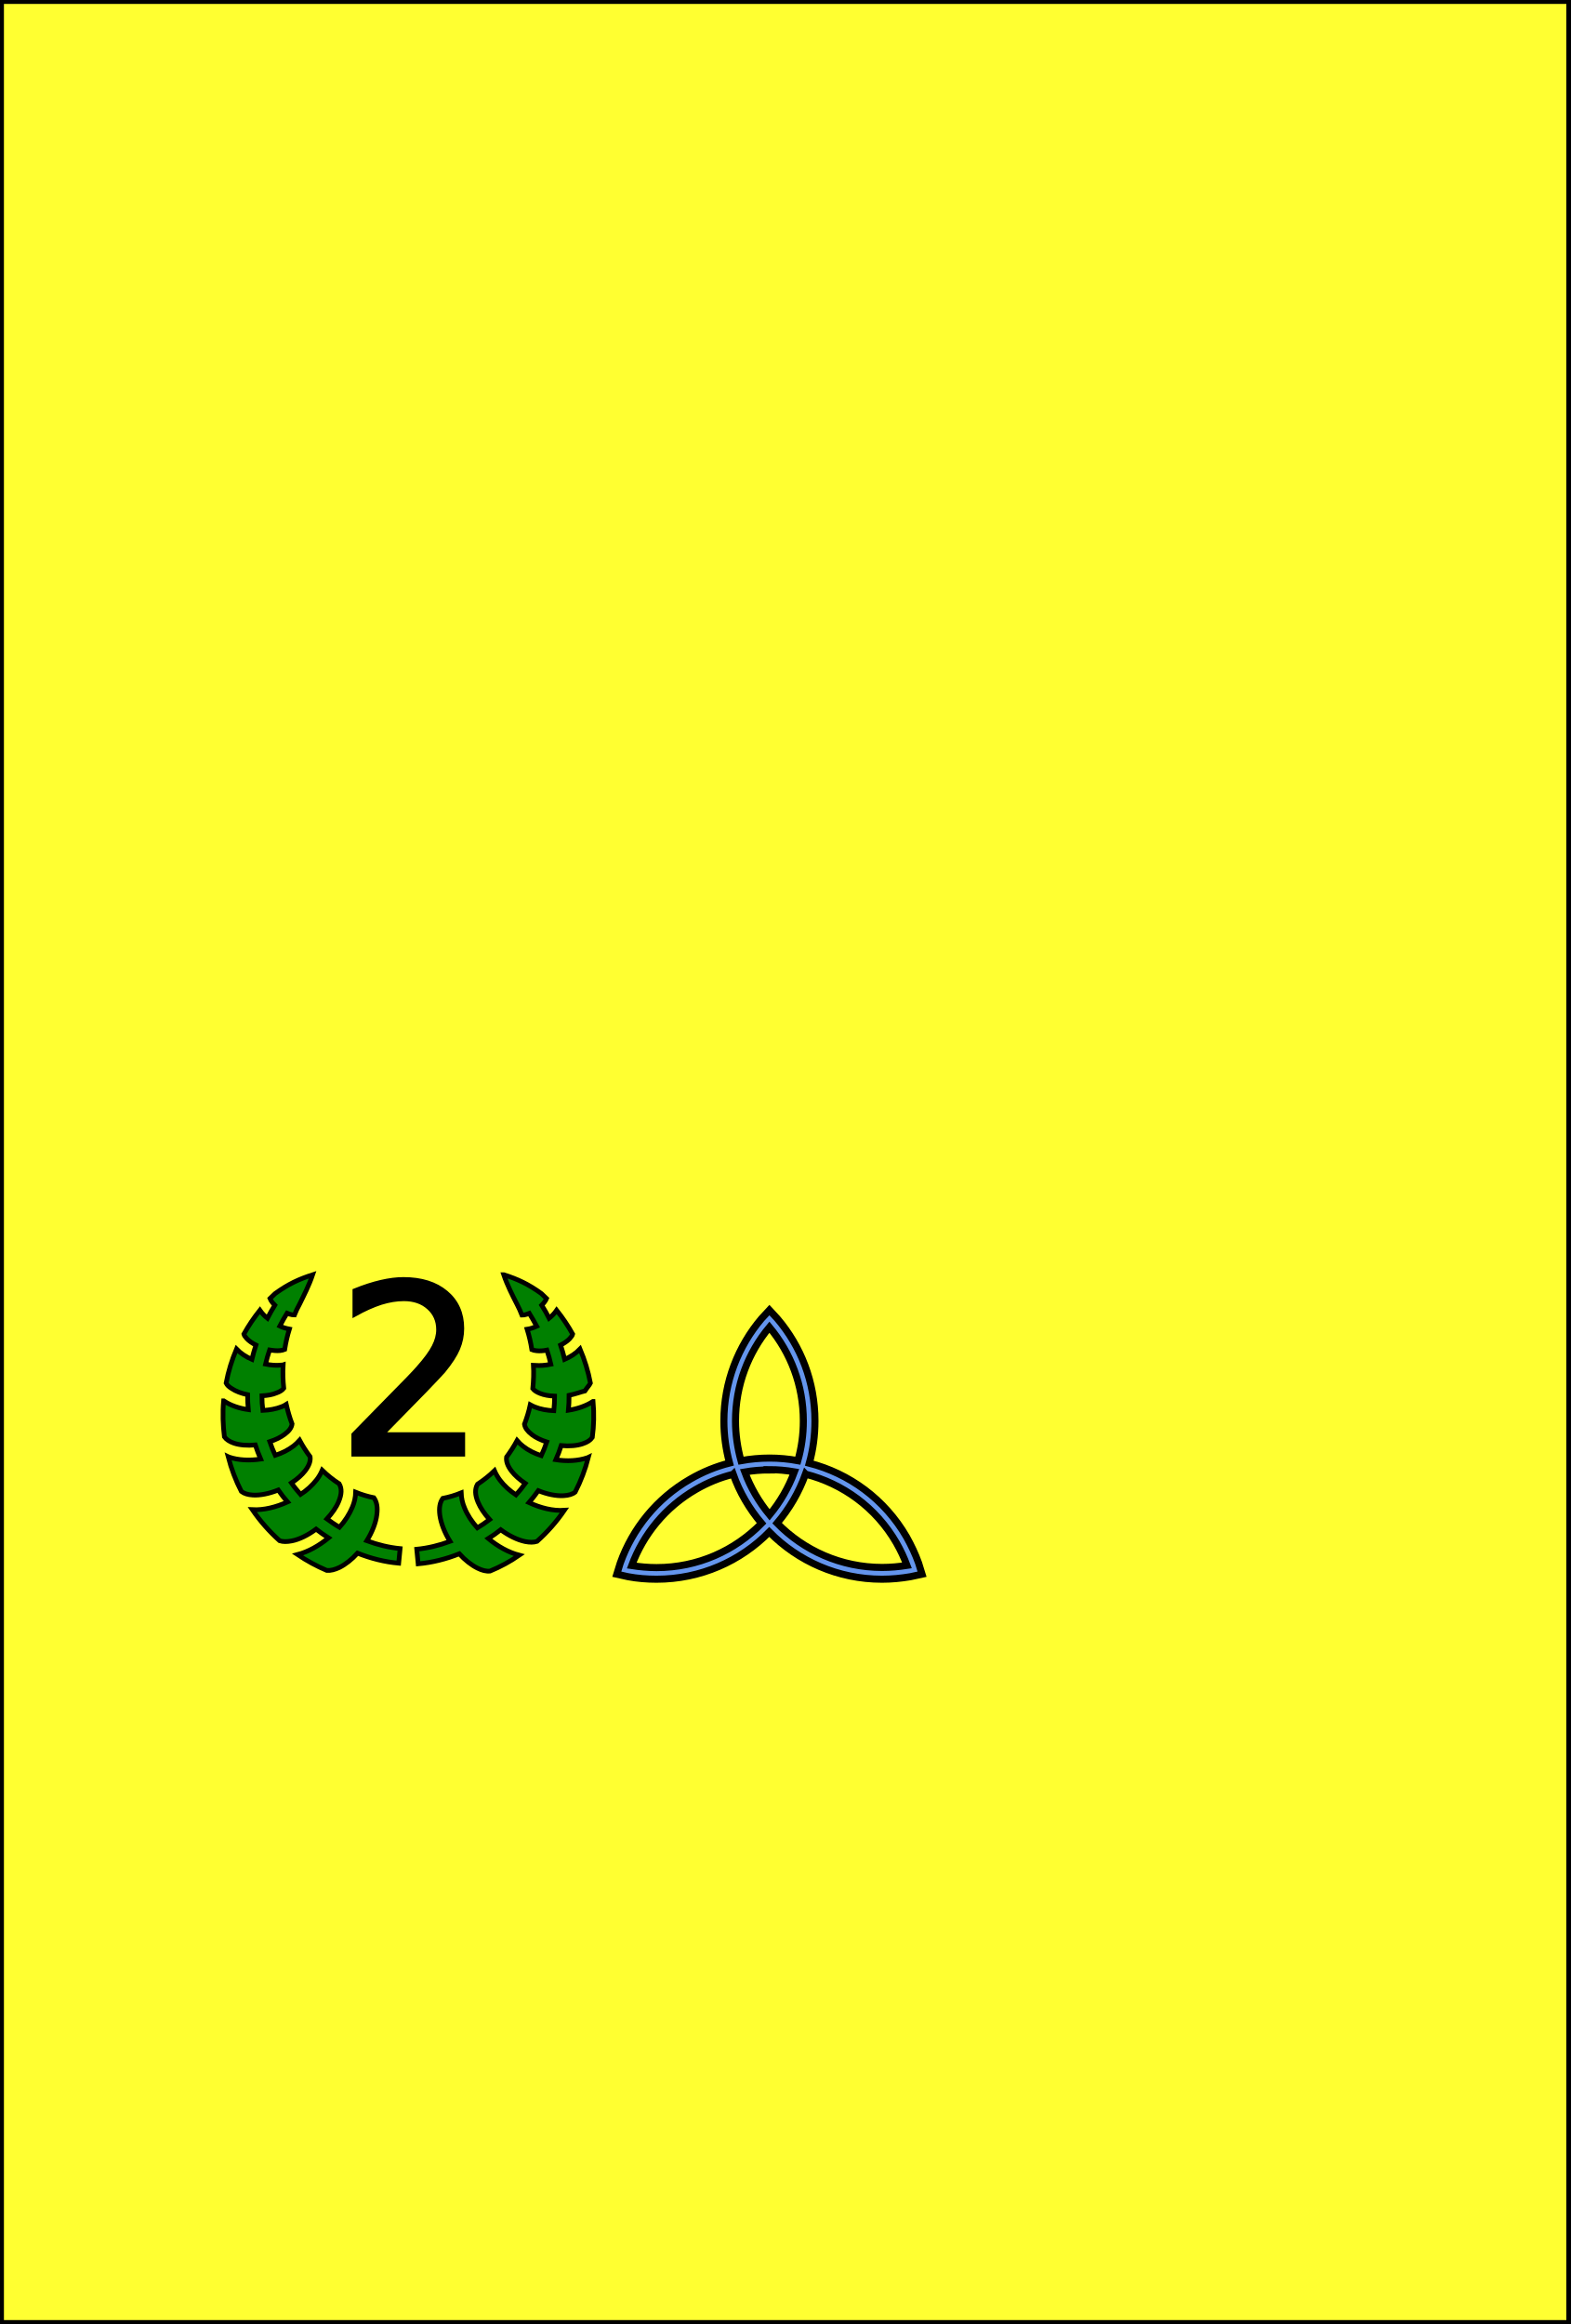
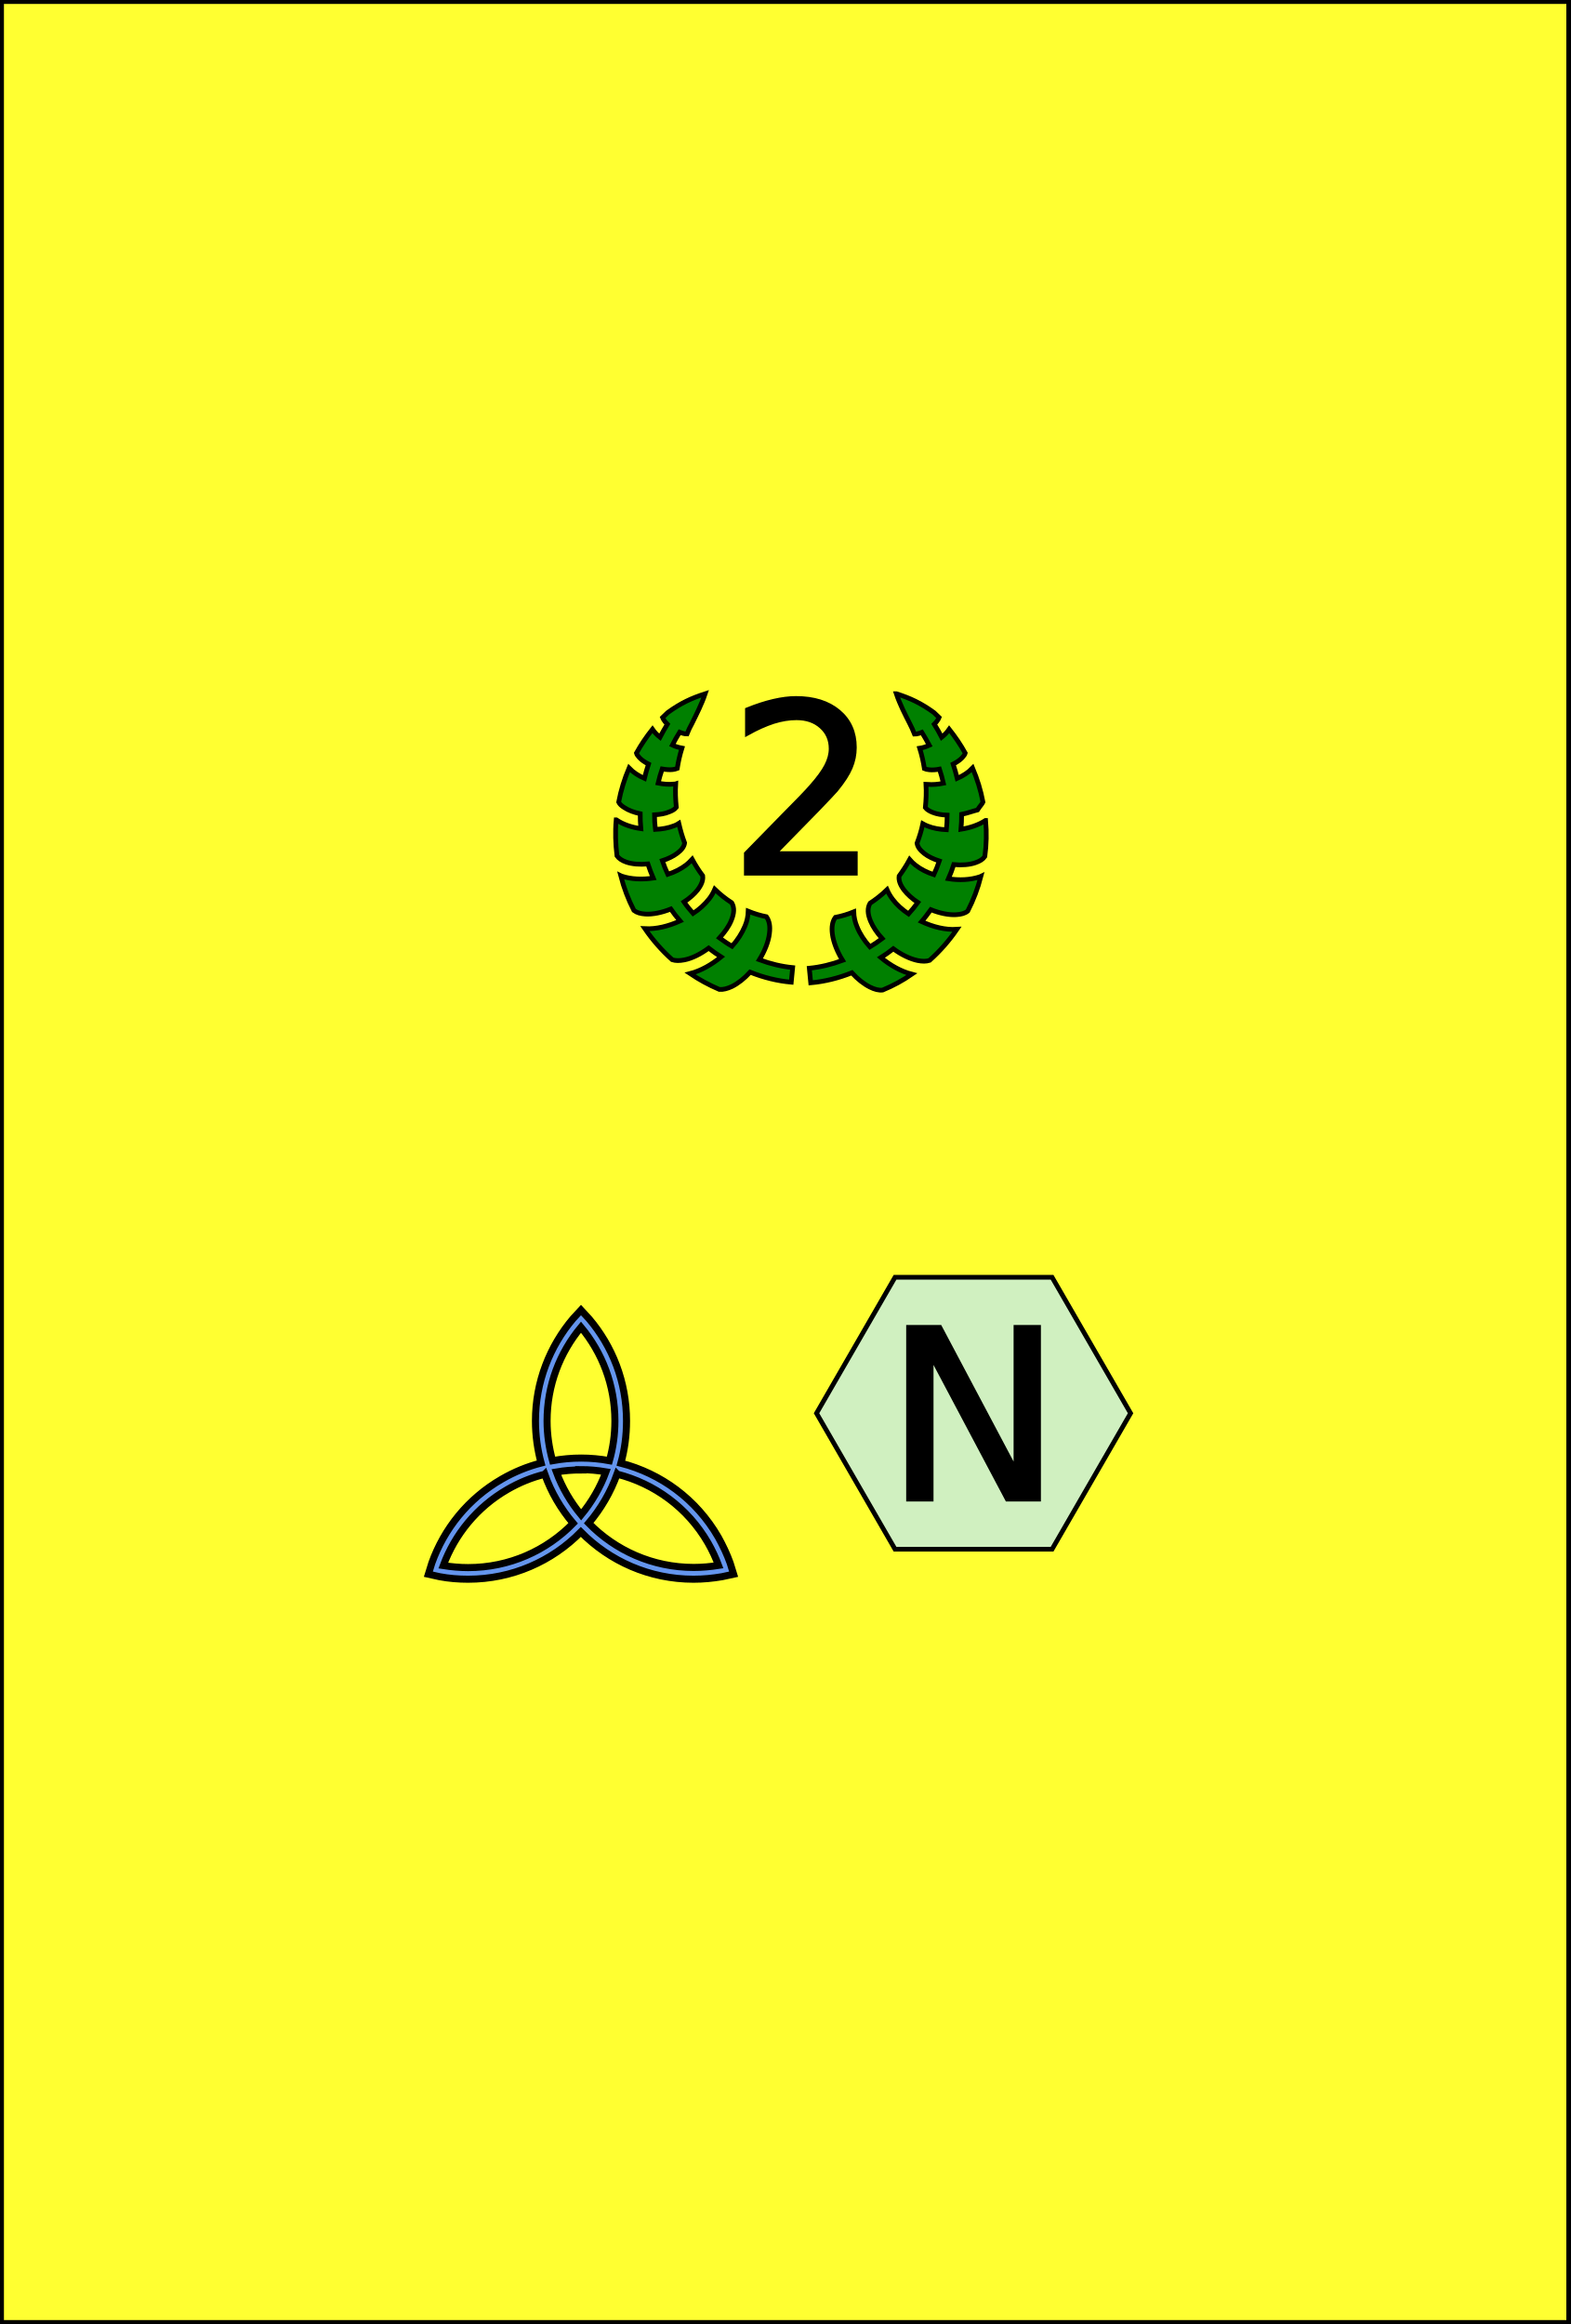
<svg xmlns="http://www.w3.org/2000/svg" height="148" width="100" viewbox="0 0 100 148">
  <rect x="0" y="0" height="148" width="100" style="fill:#ffff31;stroke:#000000;stroke-width:0.5px" />
-   <g transform="translate(14,80)">
+   <g transform="translate(39,43)">
    <path d="M 5.91,1.18 C 5.04,1.46 4.36,1.77 3.52,2.38 3.41,2.49 3.30,2.60 3.19,2.70 c 0.01,0.03 0.03,0.06 0.06,0.11 0.05,0.09 0.14,0.20 0.25,0.31 C 3.33,3.40 3.17,3.68 3.03,3.95 2.84,3.80 2.68,3.63 2.55,3.44 2.17,3.92 1.83,4.42 1.53,4.96 c 0.02,0.08 0.08,0.17 0.19,0.29 C 1.85,5.39 2.06,5.54 2.30,5.66 2.20,5.97 2.11,6.27 2.04,6.57 1.67,6.41 1.33,6.19 1.06,5.91 0.77,6.60 0.54,7.33 0.40,8.08 0.46,8.21 0.58,8.32 0.76,8.43 1.01,8.60 1.38,8.74 1.77,8.82 1.77,9.14 1.78,9.45 1.81,9.77 1.24,9.69 0.69,9.51 0.25,9.21 c 0,0 -0.01,0 -0.01,0 -0.07,0.78 -0.04,1.54 0.05,2.29 0.12,0.17 0.31,0.30 0.59,0.40 0.37,0.13 0.87,0.17 1.38,0.12 0.10,0.30 0.21,0.60 0.34,0.90 -0.70,0.10 -1.41,0.08 -2.02,-0.13 -0.02,-0.01 -0.03,-0.01 -0.05,-0.02 0.20,0.77 0.48,1.51 0.84,2.21 0.18,0.14 0.42,0.21 0.73,0.23 0.46,0.03 1.05,-0.09 1.62,-0.32 0.18,0.26 0.38,0.52 0.59,0.76 -0.73,0.33 -1.51,0.53 -2.24,0.49 0.50,0.73 1.08,1.39 1.74,1.98 0.21,0.07 0.46,0.07 0.77,0.01 0.48,-0.09 1.04,-0.37 1.55,-0.75 0,0 0,0 0,0 0.26,0.20 0.52,0.39 0.79,0.56 -0.60,0.49 -1.28,0.88 -1.97,1.06 0.58,0.39 1.20,0.73 1.86,1.01 0.25,0.02 0.51,-0.05 0.81,-0.19 0.38,-0.19 0.79,-0.51 1.15,-0.91 0.85,0.34 1.73,0.56 2.62,0.64 l 0.09,-0.93 c -0.71,-0.07 -1.42,-0.24 -2.12,-0.50 0.34,-0.55 0.58,-1.15 0.64,-1.67 0.06,-0.45 0,-0.80 -0.19,-1.07 -0.40,-0.08 -0.79,-0.20 -1.16,-0.35 -0.01,0.32 -0.08,0.65 -0.21,0.95 -0.19,0.45 -0.47,0.89 -0.82,1.28 C 7.34,17.10 7.08,16.92 6.82,16.73 7.15,16.37 7.42,15.99 7.57,15.62 7.76,15.16 7.78,14.80 7.60,14.49 7.21,14.24 6.85,13.95 6.52,13.63 6.43,13.84 6.31,14.05 6.17,14.23 5.89,14.59 5.54,14.91 5.14,15.17 4.94,14.94 4.74,14.70 4.56,14.44 4.91,14.21 5.22,13.94 5.43,13.67 5.68,13.34 5.79,13.05 5.75,12.77 5.50,12.44 5.28,12.09 5.08,11.72 4.96,11.85 4.83,11.98 4.70,12.08 4.36,12.34 3.96,12.54 3.53,12.68 3.40,12.40 3.28,12.11 3.18,11.81 3.55,11.69 3.88,11.53 4.13,11.34 4.41,11.13 4.57,10.92 4.60,10.68 4.45,10.29 4.33,9.87 4.23,9.44 4.14,9.50 4.04,9.54 3.95,9.58 3.57,9.73 3.16,9.80 2.74,9.82 2.70,9.51 2.68,9.20 2.68,8.89 3.03,8.87 3.35,8.82 3.60,8.71 3.83,8.63 3.98,8.53 4.07,8.41 4.02,7.92 4.00,7.43 4.03,6.92 c -0.03,0.01 -0.06,0.01 -0.10,0.01 C 3.60,6.97 3.26,6.94 2.91,6.87 2.98,6.57 3.07,6.27 3.17,5.97 3.41,6.01 3.64,6.03 3.83,6.01 3.96,5.99 4.06,5.97 4.13,5.94 4.20,5.49 4.30,5.06 4.43,4.64 4.22,4.60 4.01,4.54 3.82,4.45 3.96,4.18 4.11,3.90 4.28,3.63 c 0.12,0.05 0.23,0.08 0.33,0.10 0.06,0.01 0.10,0.01 0.14,0.01 C 4.84,3.51 4.95,3.29 5.07,3.07 5.36,2.48 5.68,1.86 5.91,1.18 Z m 12.17,0 c 0.23,0.68 0.55,1.30 0.85,1.89 0.11,0.22 0.22,0.44 0.31,0.68 0.04,0 0.08,-0.01 0.14,-0.01 0.10,-0.02 0.21,-0.05 0.33,-0.10 0.17,0.27 0.32,0.55 0.47,0.82 -0.20,0.09 -0.40,0.16 -0.61,0.19 0.13,0.42 0.23,0.85 0.30,1.30 0.07,0.03 0.17,0.06 0.30,0.07 0.19,0.02 0.42,0.01 0.66,-0.04 0.10,0.30 0.18,0.60 0.25,0.90 -0.34,0.07 -0.69,0.10 -1.01,0.07 -0.03,0 -0.07,-0.01 -0.10,-0.01 0.03,0.50 0.01,1.00 -0.04,1.49 0.09,0.12 0.24,0.22 0.47,0.31 0.25,0.10 0.57,0.16 0.92,0.17 0,0.31 -0.02,0.63 -0.05,0.93 -0.42,-0.02 -0.84,-0.09 -1.21,-0.24 -0.10,-0.04 -0.20,-0.09 -0.29,-0.14 -0.09,0.43 -0.22,0.84 -0.37,1.24 0.04,0.24 0.19,0.44 0.47,0.66 0.24,0.19 0.58,0.35 0.95,0.47 -0.10,0.30 -0.22,0.59 -0.35,0.87 -0.43,-0.14 -0.83,-0.34 -1.16,-0.60 -0.14,-0.11 -0.27,-0.23 -0.38,-0.36 -0.20,0.37 -0.43,0.72 -0.67,1.05 -0.04,0.28 0.07,0.57 0.32,0.90 0.21,0.27 0.51,0.54 0.87,0.78 -0.18,0.25 -0.38,0.50 -0.59,0.73 -0.40,-0.27 -0.75,-0.58 -1.02,-0.94 -0.14,-0.19 -0.26,-0.39 -0.35,-0.60 -0.33,0.32 -0.70,0.61 -1.08,0.86 -0.18,0.31 -0.16,0.68 0.03,1.14 0.15,0.36 0.41,0.75 0.74,1.11 -0.25,0.19 -0.51,0.37 -0.78,0.53 -0.35,-0.39 -0.64,-0.83 -0.82,-1.28 -0.13,-0.30 -0.20,-0.63 -0.21,-0.95 -0.37,0.15 -0.76,0.27 -1.17,0.35 -0.19,0.26 -0.25,0.61 -0.19,1.07 0.07,0.51 0.30,1.11 0.65,1.67 -0.70,0.26 -1.41,0.43 -2.12,0.50 l 0.09,0.93 c 0.89,-0.08 1.77,-0.30 2.62,-0.64 0.36,0.40 0.77,0.72 1.15,0.91 0.30,0.15 0.57,0.22 0.81,0.19 0.66,-0.27 1.28,-0.61 1.86,-1.01 -0.69,-0.18 -1.37,-0.56 -1.97,-1.06 0.27,-0.17 0.54,-0.36 0.79,-0.56 0.51,0.38 1.07,0.65 1.55,0.75 0.30,0.06 0.55,0.06 0.76,-0.01 0.66,-0.59 1.24,-1.25 1.74,-1.98 -0.73,0.05 -1.52,-0.15 -2.25,-0.49 0.21,-0.24 0.40,-0.50 0.59,-0.76 0.56,0.23 1.15,0.35 1.62,0.32 0.32,-0.02 0.56,-0.09 0.73,-0.23 0.36,-0.70 0.64,-1.44 0.84,-2.21 -0.02,0.01 -0.03,0.01 -0.05,0.02 -0.62,0.21 -1.33,0.24 -2.02,0.13 0.13,-0.29 0.24,-0.59 0.34,-0.90 0.51,0.05 1.01,0.01 1.38,-0.12 0.29,-0.10 0.48,-0.22 0.60,-0.40 0.10,-0.74 0.12,-1.51 0.05,-2.29 0,0 0,0 -0.01,0 -0.45,0.29 -0.99,0.47 -1.56,0.56 0.03,-0.31 0.04,-0.63 0.04,-0.95 0.39,-0.08 0.76,-0.22 1.01,-0.28 C 23.42,8.32 23.54,8.21 23.60,8.08 23.46,7.33 23.23,6.60 22.94,5.91 22.67,6.19 22.33,6.41 21.96,6.57 21.89,6.27 21.80,5.97 21.70,5.66 21.94,5.54 22.15,5.39 22.28,5.25 22.39,5.13 22.45,5.04 22.47,4.96 22.17,4.42 21.83,3.92 21.45,3.44 21.32,3.63 21.16,3.80 20.97,3.95 20.83,3.68 20.68,3.40 20.50,3.12 c 0.10,-0.10 0.20,-0.22 0.25,-0.31 0.03,-0.05 0.05,-0.08 0.06,-0.11 C 20.70,2.60 20.59,2.49 20.48,2.38 19.64,1.77 18.96,1.46 18.09,1.18 Z" style="fill:#008000;stroke:#000000;stroke-width:0.3px" />
    <path d="m 10.31,11.36 h 5.16 v 1.25 H 8.53 V 11.36 q 0.84,-0.87 2.29,-2.34 1.46,-1.47 1.83,-1.90 0.71,-0.80 0.99,-1.35 0.29,-0.56 0.29,-1.09 0,-0.87 -0.62,-1.42 -0.61,-0.55 -1.59,-0.55 -0.70,0 -1.47,0.24 Q 9.48,3.20 8.60,3.69 V 2.20 q 0.89,-0.36 1.67,-0.54 0.78,-0.18 1.42,-0.18 1.70,0 2.71,0.85 1.01,0.85 1.01,2.27 0,0.67 -0.26,1.28 -0.25,0.60 -0.92,1.42 -0.18,0.21 -1.16,1.23 -0.98,1.01 -2.77,2.83 z" style="fill:#000000;stroke:#000000;stroke-width:0.3px" />
  </g>
-   <g transform="translate(39,80)">
+   <g transform="translate(27,80)">
    <path d="m 10.0,4.52 c 1.35,1.62 2.16,3.70 2.16,5.97 0,0.88 -0.12,1.72 -0.35,2.53 -1.19,-0.22 -2.41,-0.22 -3.62,0 -0.22,-0.80 -0.35,-1.65 -0.35,-2.53 0,-2.27 0.81,-4.35 2.16,-5.97 z m -0.02,9.07 c 0.54,0 1.08,0.05 1.61,0.14 -0.37,1.0 -0.91,1.93 -1.58,2.74 -0.67,-0.81 -1.21,-1.73 -1.58,-2.73 0.52,-0.09 1.04,-0.13 1.56,-0.13 z m -2.29,0.29 c 0.41,1.16 1.03,2.21 1.81,3.13 -1.70,1.74 -4.06,2.82 -6.69,2.82 -0.54,0 -1.07,-0.05 -1.58,-0.13 0.73,-1.97 2.13,-3.72 4.09,-4.85 0.76,-0.44 1.55,-0.76 2.36,-0.96 z m 4.62,0 c 2.35,0.60 4.47,2.11 5.78,4.38 0.27,0.47 0.49,0.95 0.67,1.43 -0.51,0.08 -1.04,0.13 -1.58,0.13 -2.62,0 -4.99,-1.08 -6.69,-2.82 0.78,-0.92 1.40,-1.98 1.81,-3.13 z m 7.41,6.37 -0.22,-0.71 c -0.20,-0.56 -0.46,-1.11 -0.76,-1.65 -1.40,-2.43 -3.67,-4.06 -6.20,-4.71 0.24,-0.86 0.36,-1.76 0.36,-2.69 0,-2.49 -0.90,-4.76 -2.40,-6.52 L 10.0,3.43 9.50,3.97 C 8.01,5.73 7.10,8.01 7.10,10.49 c 0,0.93 0.13,1.83 0.36,2.68 -0.86,0.22 -1.70,0.56 -2.51,1.03 -2.15,1.24 -3.67,3.16 -4.45,5.34 l -0.22,0.71 0.72,0.16 c 0.59,0.11 1.19,0.16 1.81,0.16 2.81,0 5.35,-1.15 7.18,-3.01 1.83,1.86 4.37,3.01 7.18,3.01 0.62,0 1.22,-0.06 1.81,-0.16 z" style="fill:#6495ed;stroke:#000000;stroke-width:0.45px" />
  </g>
-   <g transform="translate(64,80)">
-     <g transform="translate(64,80)">
-       <path d="m 11.90,18.34 q 0.35,-0.46 0.66,-0.88 0.30,-0.42 0.58,-0.83 -0.88,0.70 -1.98,1.07 -1.10,0.37 -2.34,0.37 -1.30,0 -2.46,-0.43 Q 5.20,17.20 4.32,16.37 3.44,15.52 2.91,14.30 2.40,13.07 2.40,11.49 q 0,-1.50 0.56,-2.82 0.56,-1.31 1.57,-2.29 1.01,-0.98 2.40,-1.54 1.39,-0.56 3.06,-0.56 1.65,0 2.99,0.54 1.34,0.54 2.30,1.52 0.96,0.98 1.47,2.34 Q 17.28,10.05 17.28,11.70 q 0,0.99 -0.19,1.89 -0.18,0.88 -0.53,1.74 -0.34,0.85 -0.83,1.70 -0.50,0.83 -1.12,1.71 L 9.02,26.80 q -0.21,0.30 -0.59,0.50 -0.38,0.18 -0.88,0.18 H 4.93 Z m 2.64,-6.98 q 0,-1.07 -0.35,-1.94 -0.34,-0.88 -0.94,-1.49 -0.61,-0.61 -1.46,-0.93 -0.83,-0.34 -1.84,-0.34 -1.06,0 -1.92,0.35 -0.86,0.34 -1.49,0.94 -0.62,0.61 -0.96,1.46 Q 5.25,10.27 5.25,11.28 q 0,1.09 0.30,1.95 0.32,0.85 0.90,1.44 0.59,0.59 1.42,0.90 0.85,0.30 1.89,0.30 1.15,0 2.03,-0.37 0.90,-0.38 1.50,-1.01 0.61,-0.62 0.93,-1.44 0.32,-0.82 0.32,-1.70 z" style="fill:#000000;stroke:#000000;stroke-width:0.3px" />
-     </g>
+   <g transform="translate(52,80)">
+     <polygon points="20.0,10.0 15.0,18.66, 5.00,18.66 0.00,10.00 5.00,1.34 15.00,1.34" style="fill:#d0f0c0;stroke:#000000;stroke-width:0.3px" />
+     <path d="M 5.86,4.53 H 7.85 L 12.70,13.68 V 4.53 h 1.44 V 15.47 H 12.15 L 7.30,6.32 V 15.47 H 5.86 Z" style="fill:#000000;stroke:#000000;stroke-width:0.3px" />
  </g>
</svg>
